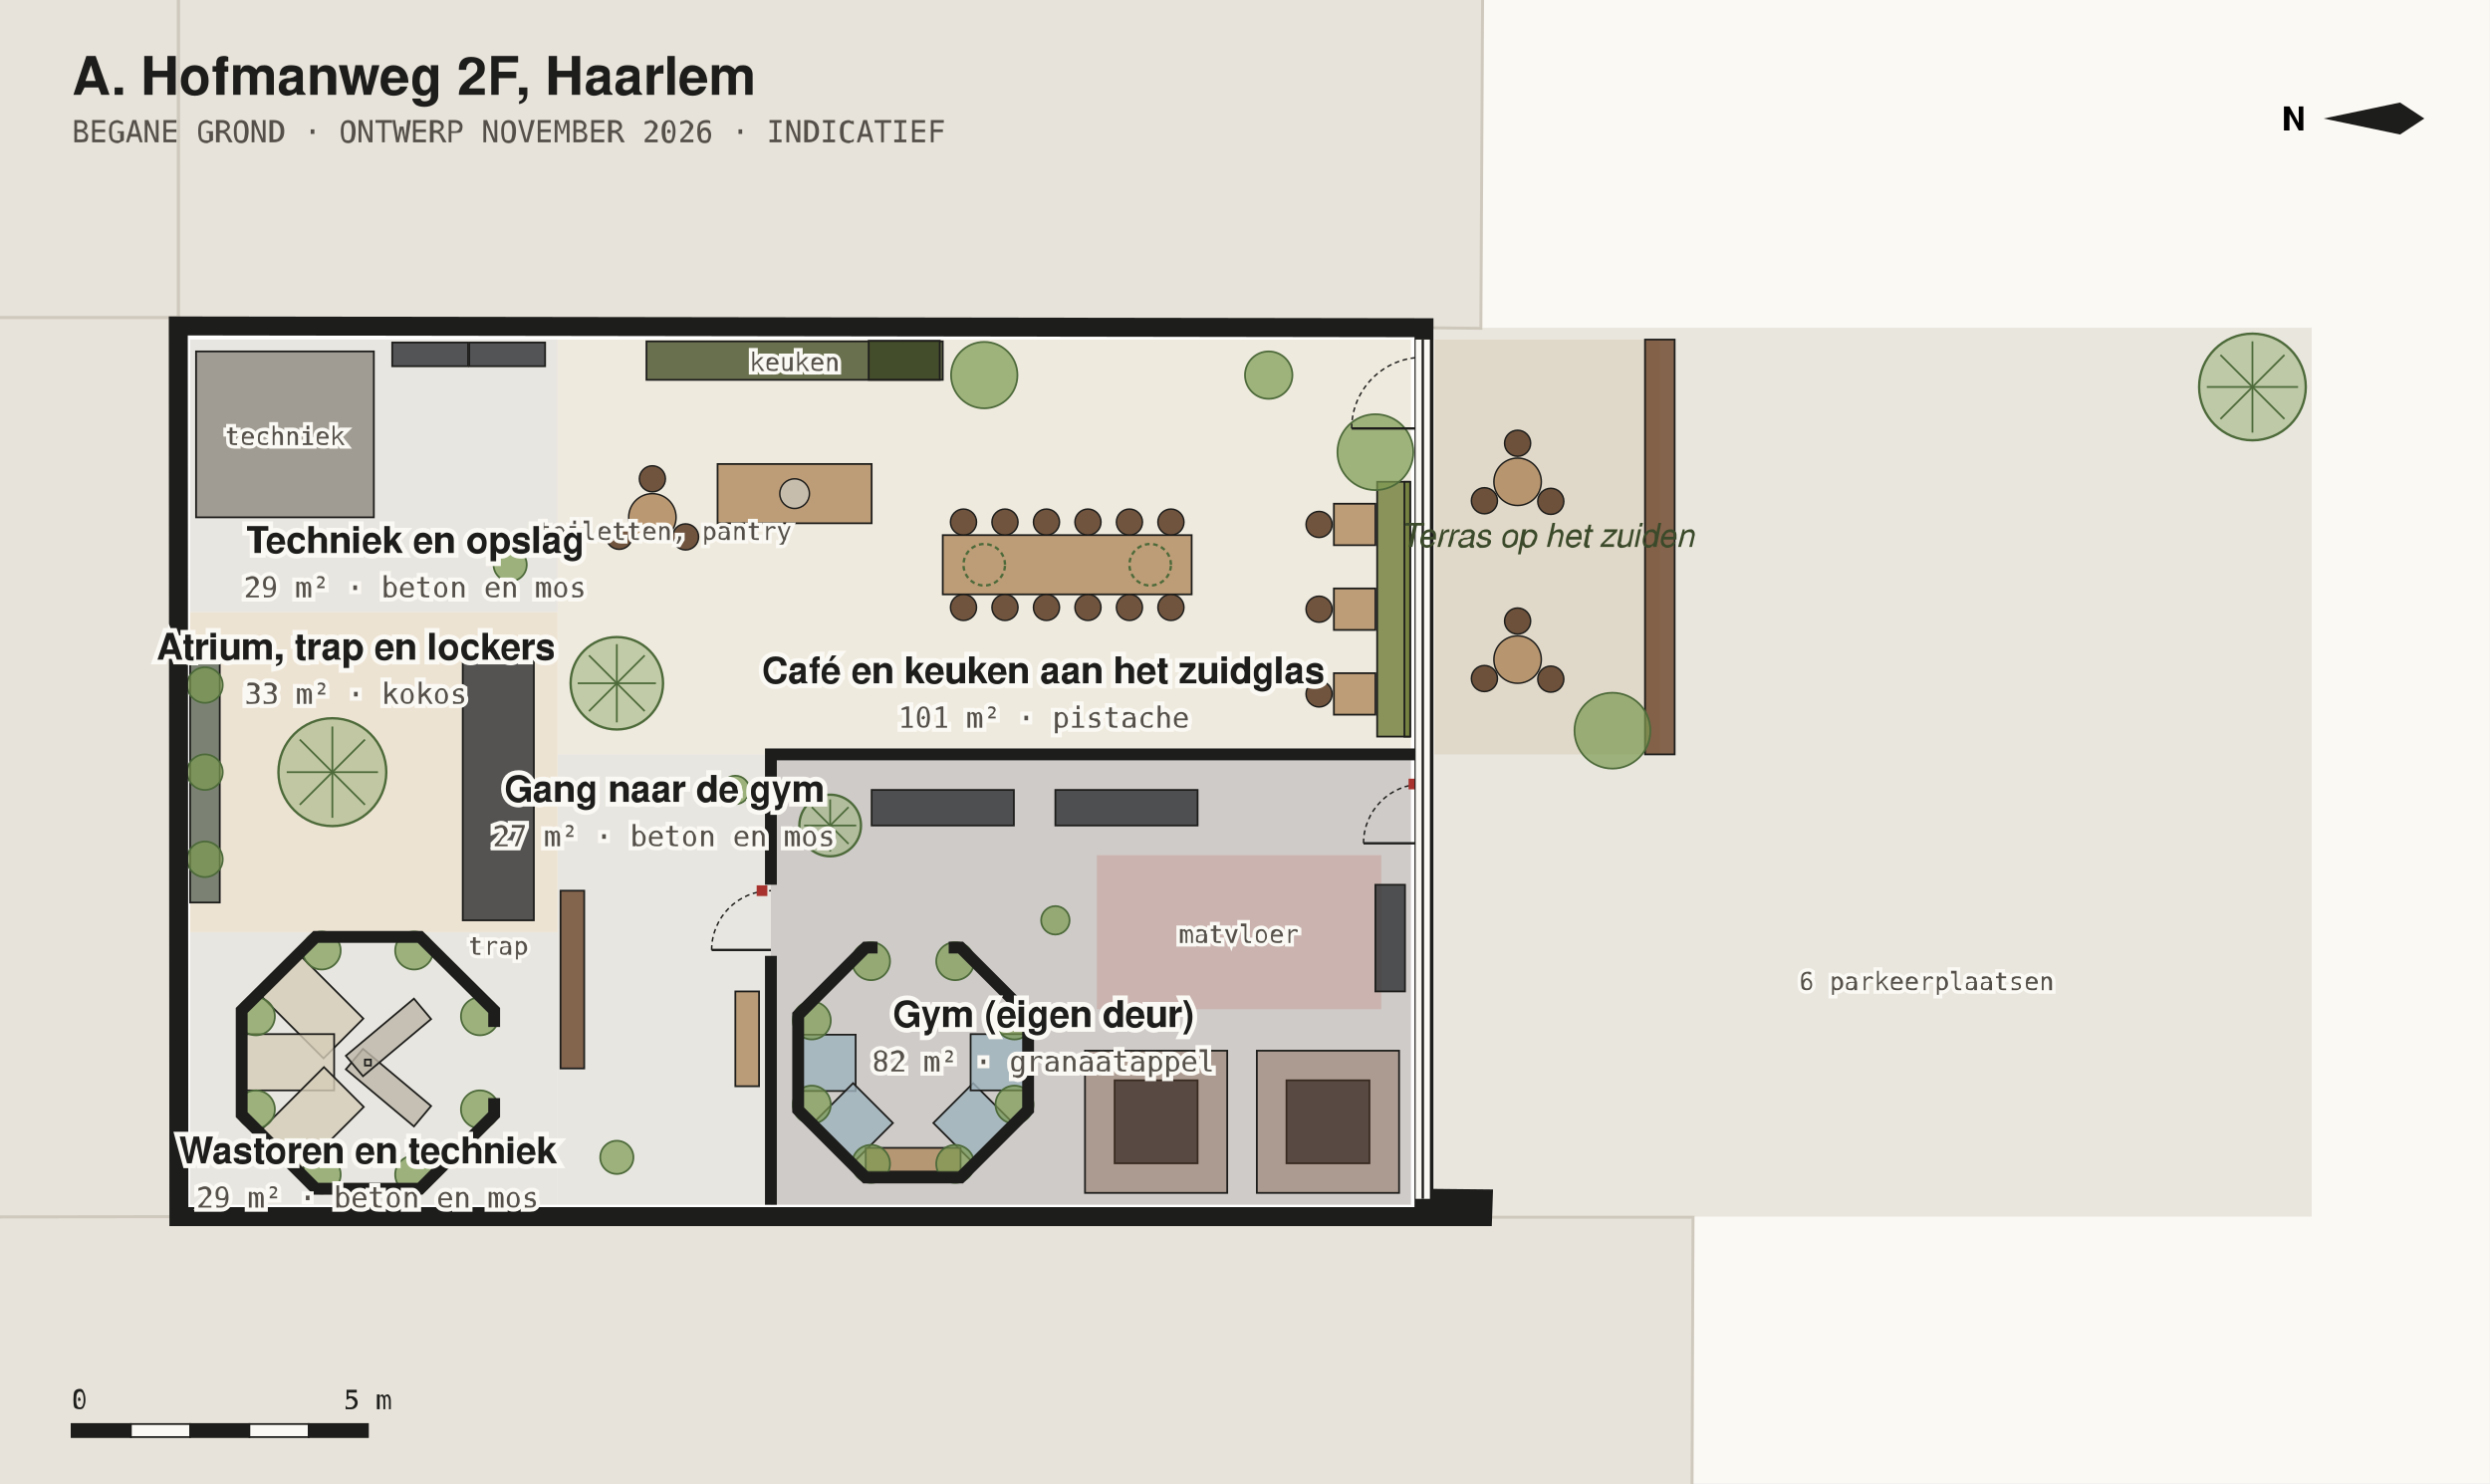
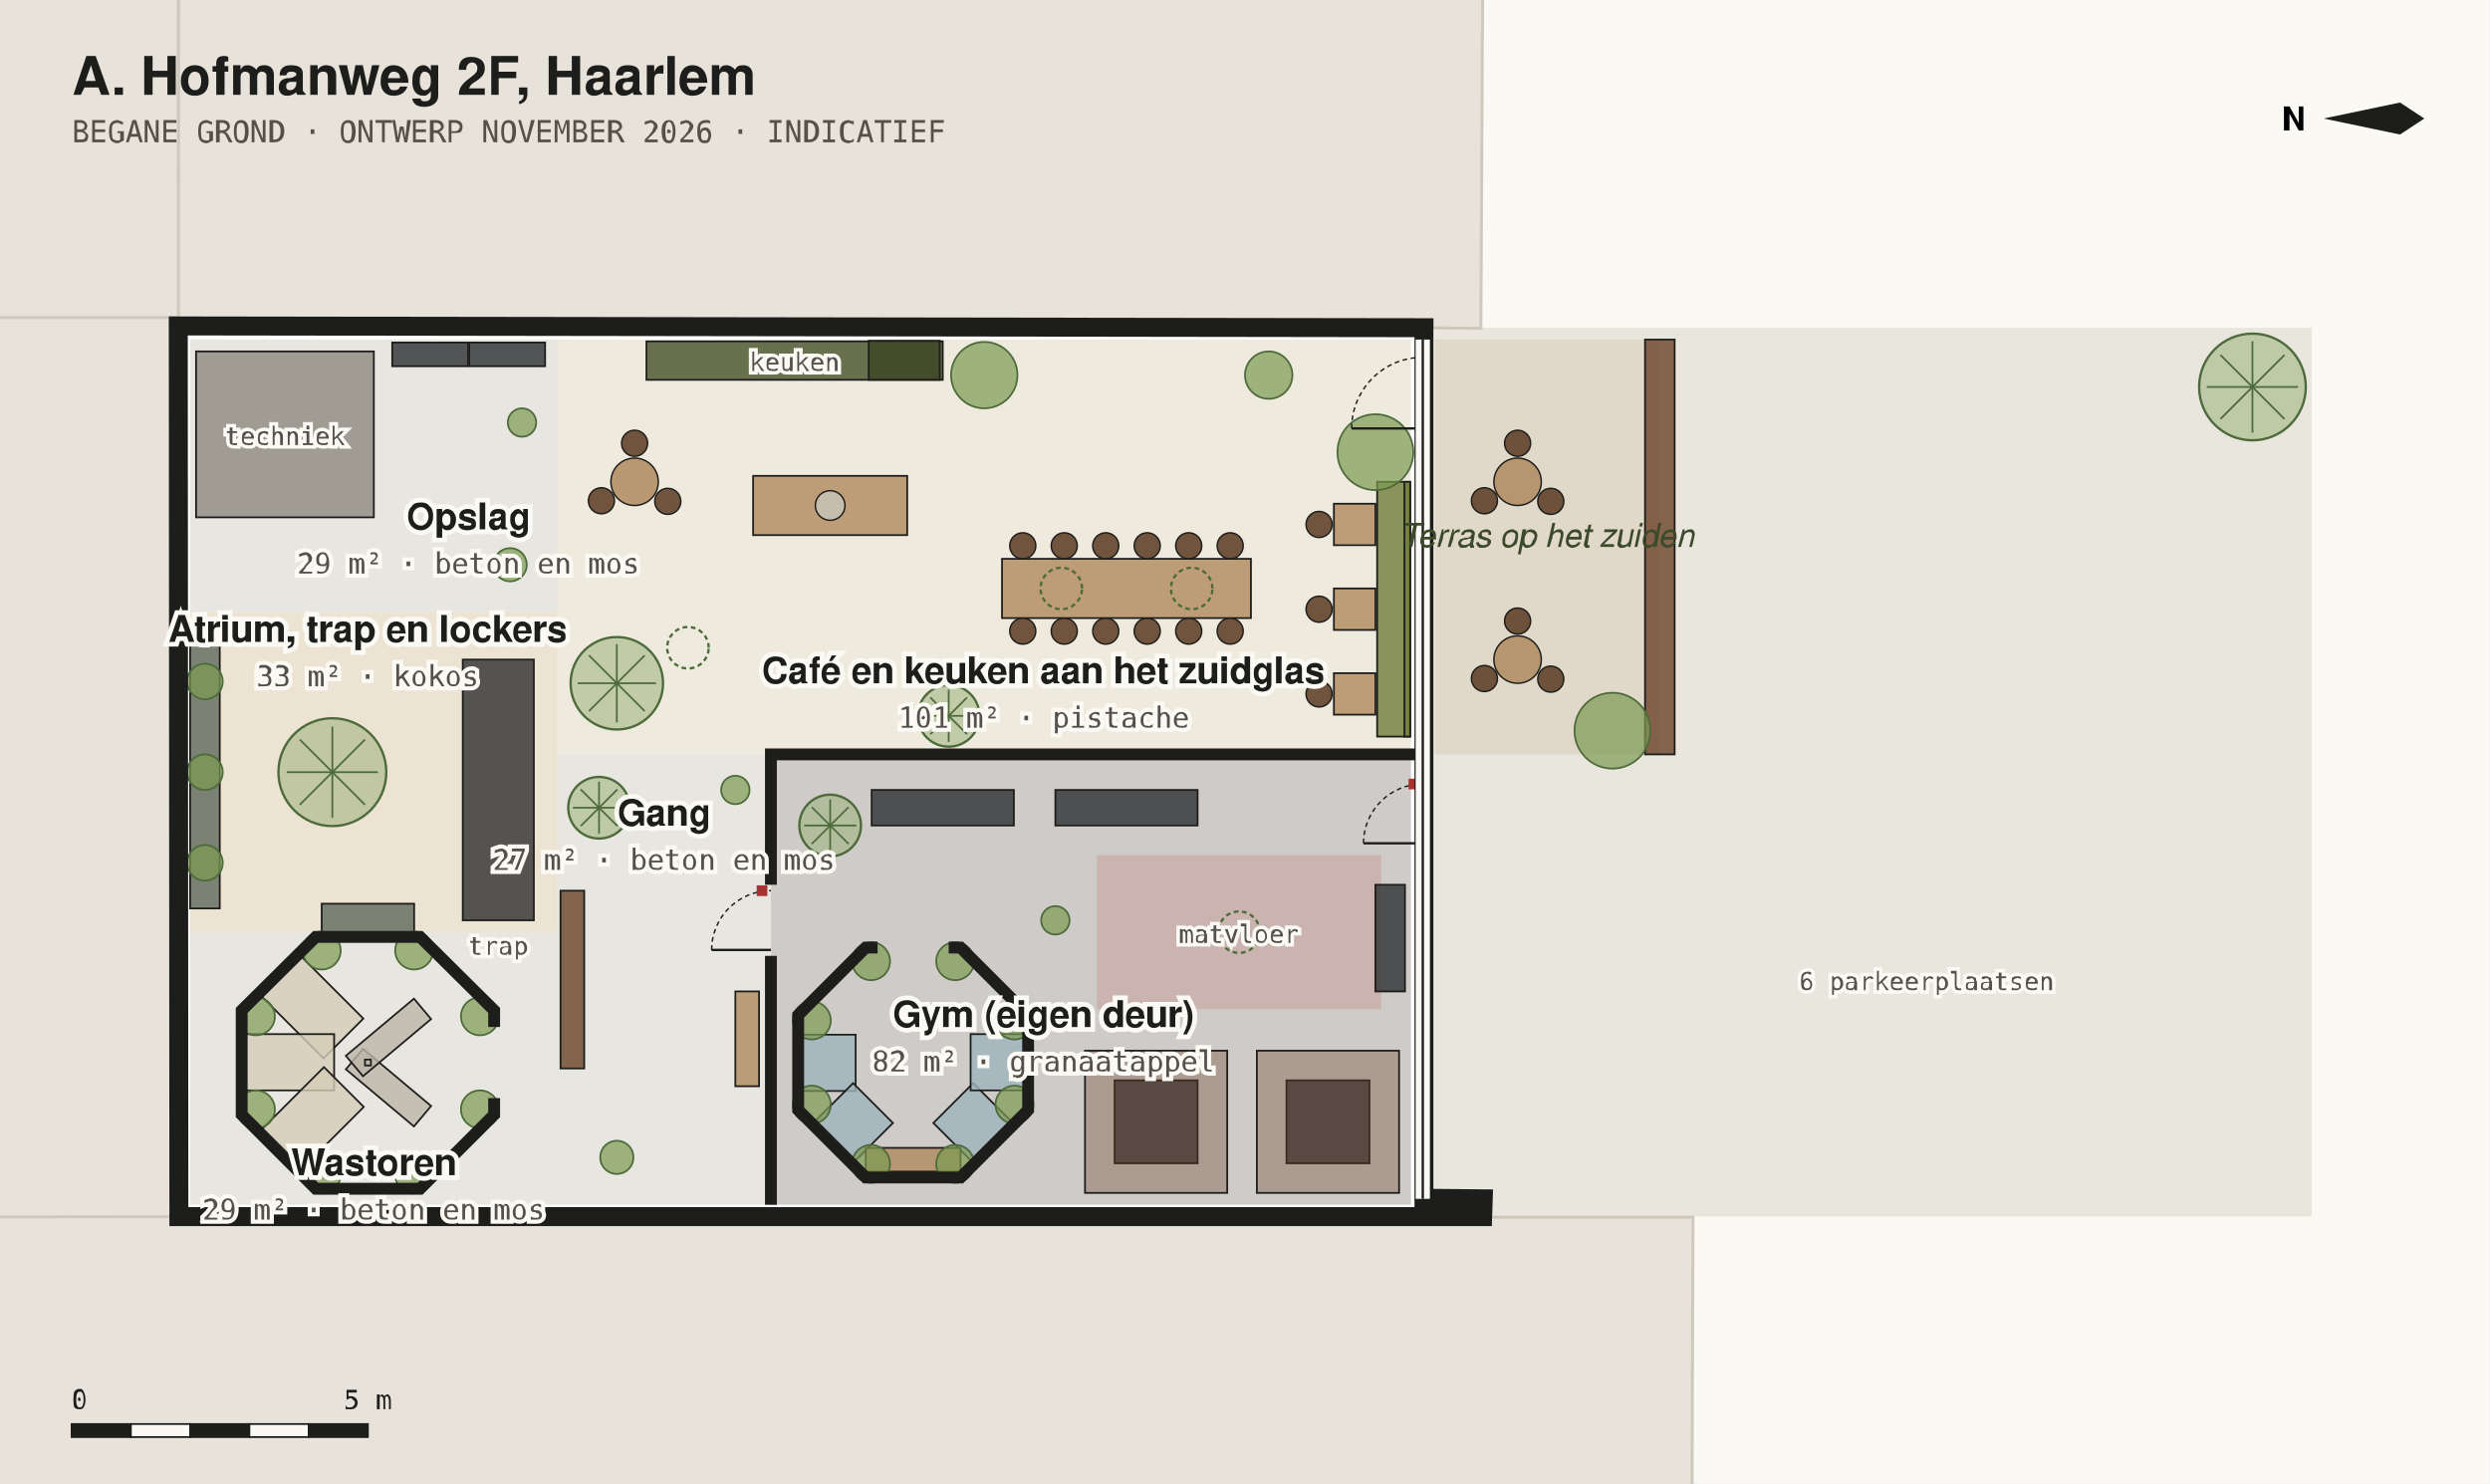
<svg xmlns="http://www.w3.org/2000/svg" viewBox="-3.00 -20.53 42.00 25.03" width="1400" height="834" font-family="Work Sans, Helvetica, Arial, sans-serif" role="img" aria-label="Plattegrond A. Hofmanweg 2F, Haarlem">
  <rect x="-3.00" y="-20.53" width="42.00" height="25.03" fill="#fbf9f4" />
  <g transform="scale(1,-1)">
    <polygon points="96.92,48.30 80.80,40.07 72.33,40.07 72.37,17.60 97.03,17.64 96.92,48.30" fill="#e7e3da" stroke="#cfc9bd" stroke-width="0.05" />
    <polygon points="77.53,-17.19 93.19,-17.28 93.15,1.32 77.48,1.36 77.53,-17.19" fill="#e7e3da" stroke="#cfc9bd" stroke-width="0.05" />
    <polygon points="86.73,1.32 77.48,1.32 77.53,-17.28 88.04,-17.28 88.04,-17.74 82.42,-17.75 82.45,-23.86 102.84,-23.86 107.74,-23.81 107.68,-17.69 92.38,-17.73 92.38,-17.28 93.19,-17.28 93.15,1.32 87.95,1.32 86.73,1.32" fill="#e7e3da" stroke="#cfc9bd" stroke-width="0.05" />
    <polygon points="93.19,-17.28 100.19,-17.28 100.19,-15.28 93.19,-15.28 93.19,-17.28" fill="#e7e3da" stroke="#cfc9bd" stroke-width="0.05" />
    <polygon points="78.82,-30.71 78.83,-55.62 119.45,-55.64 119.44,-42.66 119.37,-30.71 78.82,-30.71" fill="#e7e3da" stroke="#cfc9bd" stroke-width="0.05" />
    <polygon points="81.21,-96.98 114.11,-96.97 114.09,-93.38 119.50,-93.35 119.50,-67.65 86.58,-67.66 86.57,-78.45 81.18,-78.48 81.21,-96.98" fill="#e7e3da" stroke="#cfc9bd" stroke-width="0.05" />
    <polygon points="114.09,-93.38 119.50,-93.35 119.50,-67.65 86.58,-67.66 86.57,-78.45 86.63,-89.91 114.07,-89.77 114.09,-93.38" fill="#e7e3da" stroke="#cfc9bd" stroke-width="0.05" />
    <polygon points="0.22,-20.14 0.11,0.00 -16.98,-0.02 -16.97,-20.02 0.22,-20.14" fill="#e7e3da" stroke="#cfc9bd" stroke-width="0.05" />
    <polygon points="0.01,0.00 -16.98,-0.02 -16.97,-20.09 0.22,-20.14 11.17,-20.08 25.58,-20.00 25.58,-19.96 25.54,-12.67 25.49,-12.67 25.49,-10.67 24.43,-9.58 24.12,-9.57 24.13,-5.54 25.54,-5.52 25.56,-0.01 22.01,-0.01 0.01,0.00" fill="#e7e3da" stroke="#cfc9bd" stroke-width="0.05" />
    <polygon points="7.03,-0.00 7.02,15.00 0.00,15.03 -0.08,-0.00 0.11,0.00 7.03,-0.00" fill="#e7e3da" stroke="#cfc9bd" stroke-width="0.05" />
    <polygon points="18.04,-96.99 18.04,-81.48 18.99,-81.48 18.99,-77.52 18.03,-77.52 18.01,-62.03 11.67,-62.02 2.54,-62.01 -33.97,-61.97 -33.94,-97.02 2.54,-96.99 18.04,-96.99" fill="#e7e3da" stroke="#cfc9bd" stroke-width="0.05" />
    <polygon points="11.66,-56.95 18.37,-56.92 18.37,-54.04 18.72,-54.04 18.86,-54.51 19.26,-54.32 19.15,-54.00 19.16,-49.02 19.28,-48.70 18.86,-48.56 18.72,-48.96 18.37,-48.94 18.38,-46.10 11.67,-46.04 11.26,-40.99 -33.97,-40.99 -33.97,-61.97 11.67,-62.02 11.66,-56.95" fill="#e7e3da" stroke="#cfc9bd" stroke-width="0.05" />
    <polygon points="11.20,-35.63 21.14,-35.63 21.15,-35.20 22.34,-34.40 21.15,-32.45 21.11,-25.41 11.16,-25.40 11.17,-20.08 -33.97,-20.03 -33.97,-40.99 11.26,-40.99 11.20,-35.63" fill="#e7e3da" stroke="#cfc9bd" stroke-width="0.05" />
    <polygon points="0.00,15.03 21.02,15.00 21.98,14.99 22.02,22.63 27.05,22.60 27.06,30.29 21.99,30.24 22.00,37.99 0.01,38.00 0.00,15.03" fill="#e7e3da" stroke="#cfc9bd" stroke-width="0.05" />
    <polygon points="93.19,-17.28 100.19,-17.28 112.73,-16.98 112.87,6.53 93.32,6.63 93.15,1.32 93.19,-17.28" fill="#e7e3da" stroke="#cfc9bd" stroke-width="0.05" />
    <polygon points="0.01,38.00 22.00,37.99 21.99,38.10 25.05,38.08 25.05,38.32 25.06,72.89 25.06,77.90 0.05,77.91 0.01,38.00" fill="#e7e3da" stroke="#cfc9bd" stroke-width="0.05" />
    <polygon points="-25.03,29.08 -25.02,20.83 -20.48,20.84 -20.48,15.17 -0.00,15.17 0.00,29.07 -25.03,29.08" fill="#e7e3da" stroke="#cfc9bd" stroke-width="0.05" />
    <polygon points="-20.50,42.98 -20.50,37.33 -25.05,37.33 -25.03,29.08 0.00,29.07 0.01,38.00 0.01,42.97 -20.50,42.98" fill="#e7e3da" stroke="#cfc9bd" stroke-width="0.05" />
    <polygon points="0.06,104.27 0.05,77.91 25.06,77.90 35.88,77.96 35.87,103.79 35.87,104.28 0.06,104.27" fill="#e7e3da" stroke="#cfc9bd" stroke-width="0.05" />
    <polygon points="-21.54,72.45 -22.02,72.45 -22.03,43.00 -20.50,42.98 0.01,42.97 0.05,72.44 -21.54,72.45" fill="#e7e3da" stroke="#cfc9bd" stroke-width="0.05" />
    <polygon points="-33.50,96.46 -33.48,73.26 -33.48,73.18 -21.54,73.16 -21.54,72.45 0.05,72.44 0.05,77.91 0.06,104.27 0.06,105.20 0.02,105.42 -0.69,105.23 -33.50,96.46" fill="#e7e3da" stroke="#cfc9bd" stroke-width="0.05" />
    <polygon points="-34.01,-9.41 -33.97,-20.03 -16.97,-20.09 -16.97,-7.85 -34.02,-7.84 -34.01,-9.41" fill="#e7e3da" stroke="#cfc9bd" stroke-width="0.05" />
    <polygon points="119.42,17.66 119.41,34.22 121.80,34.76 116.36,58.21 96.92,48.30 96.92,17.66 119.42,17.66" fill="#e7e3da" stroke="#cfc9bd" stroke-width="0.05" />
    <polygon points="-20.48,15.17 -23.50,15.16 -23.49,6.38 -23.50,-0.18 -16.98,-0.18 -16.98,-0.02 0.01,0.00 0.00,15.03 -0.00,15.17 -20.48,15.17" fill="#e7e3da" stroke="#cfc9bd" stroke-width="0.05" />
    <polygon points="79.69,7.54 79.70,3.54 86.73,3.55 86.73,1.32 87.95,1.32 87.95,3.56 91.70,3.56 91.69,7.56 79.69,7.54" fill="#e7e3da" stroke="#cfc9bd" stroke-width="0.05" />
    <polygon points="70.01,66.25 101.17,80.87 96.51,103.37 83.64,103.13 85.94,91.74 81.09,90.76 81.12,92.22 78.92,92.25 78.89,90.27 78.11,90.16 77.97,103.05 63.11,102.89 70.01,66.25" fill="#e7e3da" stroke="#cfc9bd" stroke-width="0.05" />
    <polygon points="-47.52,8.92 -47.52,90.38 -106.75,67.76 -106.75,8.93 -47.52,8.92" fill="#e7e3da" stroke="#cfc9bd" stroke-width="0.05" />
    <polygon points="65.00,-20.87 73.01,-20.87 74.08,-20.87 77.54,-20.87 77.54,-19.07 77.53,-17.28 77.48,1.32 93.15,1.32 93.32,6.63 108.81,6.55 108.80,16.16 65.02,16.21 65.00,1.32 65.00,-20.87" fill="#e7e3da" stroke="#cfc9bd" stroke-width="0.05" />
    <polygon points="-53.76,-116.51 -53.76,-108.16 -35.94,-108.16 -35.95,-48.15 -46.71,-48.15 -46.72,-33.81 -93.92,-33.82 -93.91,-91.44 -92.19,-91.44 -92.18,-98.31 -93.97,-98.31 -93.97,-116.56 -53.76,-116.51" fill="#e7e3da" stroke="#cfc9bd" stroke-width="0.05" />
    <polygon points="21.20,7.80 25.00,7.80 25.00,14.80 21.20,14.80" fill="#d5bd96" fill-opacity="0.35" />
    <polygon points="21.20,0.00 36.00,0.00 36.00,15.00 21.20,15.00" fill="#c9c3b6" fill-opacity="0.35" />
    <polygon points="0.01,0.00 22.01,0.00 22.02,0.30 21.02,0.31 21.02,15.00 0.00,15.03 0.01,0.00" fill="#ffffff" />
    <polygon points="6.40,7.80 20.80,7.80 20.80,14.80 6.40,14.80" fill="#d9ccb0" fill-opacity="0.42" />
    <polygon points="0.20,4.80 6.40,4.80 6.40,10.20 0.20,10.20" fill="#d5bd96" fill-opacity="0.42" />
    <polygon points="0.20,0.20 6.40,0.20 6.40,4.80 0.20,4.80" fill="#c9c3b6" fill-opacity="0.42" />
    <polygon points="6.40,0.20 10.00,0.20 10.00,7.80 6.40,7.80" fill="#c9c3b6" fill-opacity="0.42" />
    <polygon points="0.20,10.20 6.40,10.20 6.40,14.80 0.20,14.80" fill="#c9c3b6" fill-opacity="0.42" />
    <polygon points="10.00,0.20 20.80,0.20 20.80,7.80 10.00,7.80" fill="#8d8380" fill-opacity="0.42" />
    <defs>
      <pattern id="arc" width="0.6" height="0.6" patternUnits="userSpaceOnUse" patternTransform="rotate(45)">
        <line x1="0" y1="0" x2="0" y2="0.6" stroke="#b9b3a6" stroke-width="0.06" />
      </pattern>
    </defs>
    <rect x="15.50" y="3.50" width="4.80" height="2.60" transform="rotate(0.0 17.90 4.80)" fill="#c7928a" fill-opacity="0.4" />
    <rect x="1.79" y="2.79" width="0.95" height="1.50" transform="rotate(225.0 2.26 3.54)" fill="#d6cdb8" fill-opacity="0.8" stroke="#1d1d1b" stroke-width="0.03" />
    <rect x="1.40" y="1.85" width="0.95" height="1.50" transform="rotate(270.0 1.88 2.60)" fill="#d6cdb8" fill-opacity="0.8" stroke="#1d1d1b" stroke-width="0.03" />
    <rect x="1.79" y="0.91" width="0.95" height="1.50" transform="rotate(315.0 2.26 1.66)" fill="#d6cdb8" fill-opacity="0.8" stroke="#1d1d1b" stroke-width="0.03" />
    <rect x="2.80" y="1.95" width="1.50" height="0.45" transform="rotate(-40.0 3.55 2.18)" fill="#bdb6a8" fill-opacity="0.8" stroke="#1d1d1b" stroke-width="0.03" />
    <rect x="2.80" y="2.80" width="1.50" height="0.45" transform="rotate(40.0 3.55 3.02)" fill="#bdb6a8" fill-opacity="0.8" stroke="#1d1d1b" stroke-width="0.03" />
    <rect x="3.15" y="2.55" width="0.10" height="0.10" transform="rotate(0.0 3.20 2.60)" fill="#bdb6a8" fill-opacity="0.8" stroke="#1d1d1b" stroke-width="0.03" />
-     <rect x="-1.75" y="7.25" width="4.40" height="0.50" transform="rotate(90.0 0.45 7.50)" fill="#5f6b5c" fill-opacity="0.8" stroke="#1d1d1b" stroke-width="0.03" />
+     <rect x="2.42" y="4.78" width="1.56" height="0.50" transform="rotate(180.0 3.20 5.03)" fill="#5f6b5c" fill-opacity="0.8" stroke="#1d1d1b" stroke-width="0.03" />
+     <rect x="-1.85" y="7.25" width="4.60" height="0.50" transform="rotate(90.0 0.45 7.50)" fill="#5f6b5c" fill-opacity="0.8" stroke="#1d1d1b" stroke-width="0.03" />
    <rect x="4.80" y="5.00" width="1.20" height="4.40" transform="rotate(0.0 5.40 7.20)" fill="#2f3032" fill-opacity="0.8" stroke="#1d1d1b" stroke-width="0.03" />
    <rect x="0.30" y="11.80" width="3.00" height="2.80" transform="rotate(0.0 1.80 13.20)" fill="#8f8a80" fill-opacity="0.8" stroke="#1d1d1b" stroke-width="0.03" />
    <rect x="3.61" y="14.35" width="1.28" height="0.40" transform="rotate(0.0 4.25 14.55)" fill="#2f3032" fill-opacity="0.8" stroke="#1d1d1b" stroke-width="0.03" />
    <rect x="4.91" y="14.35" width="1.28" height="0.40" transform="rotate(0.0 5.55 14.55)" fill="#2f3032" fill-opacity="0.8" stroke="#1d1d1b" stroke-width="0.03" />
    <rect x="5.15" y="3.80" width="3.00" height="0.40" transform="rotate(90.0 6.65 4.00)" fill="#6b4428" fill-opacity="0.8" stroke="#1d1d1b" stroke-width="0.03" />
    <rect x="8.80" y="2.80" width="1.60" height="0.40" transform="rotate(90.0 9.60 3.00)" fill="#b08a5e" fill-opacity="0.8" stroke="#1d1d1b" stroke-width="0.03" />
    <rect x="10.49" y="2.12" width="0.95" height="0.95" transform="rotate(270.0 10.96 2.60)" fill="#9fb3bd" fill-opacity="0.8" stroke="#1d1d1b" stroke-width="0.03" />
    <rect x="10.91" y="1.11" width="0.95" height="0.95" transform="rotate(315.0 11.38 1.58)" fill="#9fb3bd" fill-opacity="0.8" stroke="#1d1d1b" stroke-width="0.03" />
    <rect x="12.94" y="1.11" width="0.95" height="0.95" transform="rotate(405.0 13.42 1.58)" fill="#9fb3bd" fill-opacity="0.8" stroke="#1d1d1b" stroke-width="0.03" />
    <rect x="13.37" y="2.12" width="0.95" height="0.95" transform="rotate(450.0 13.84 2.60)" fill="#9fb3bd" fill-opacity="0.8" stroke="#1d1d1b" stroke-width="0.03" />
    <rect x="11.60" y="0.76" width="1.60" height="0.40" transform="rotate(360.0 12.40 0.96)" fill="#b08a5e" fill-opacity="0.8" stroke="#1d1d1b" stroke-width="0.03" />
    <rect x="18.70" y="0.90" width="1.40" height="1.40" transform="rotate(0.0 19.40 1.60)" fill="#2f3032" fill-opacity="0.8" stroke="#1d1d1b" stroke-width="0.03" />
    <rect x="18.20" y="0.40" width="2.40" height="2.40" transform="rotate(0.0 19.40 1.60)" fill="#6b4428" fill-opacity="0.35" stroke="#1d1d1b" stroke-width="0.03" />
    <rect x="15.80" y="0.90" width="1.40" height="1.40" transform="rotate(0.0 16.50 1.60)" fill="#2f3032" fill-opacity="0.8" stroke="#1d1d1b" stroke-width="0.03" />
    <rect x="15.30" y="0.40" width="2.40" height="2.40" transform="rotate(0.0 16.50 1.60)" fill="#6b4428" fill-opacity="0.35" stroke="#1d1d1b" stroke-width="0.03" />
    <rect x="11.70" y="6.60" width="2.40" height="0.60" transform="rotate(0.0 12.90 6.90)" fill="#2f3032" fill-opacity="0.8" stroke="#1d1d1b" stroke-width="0.03" />
    <rect x="14.80" y="6.60" width="2.40" height="0.60" transform="rotate(0.0 16.00 6.90)" fill="#2f3032" fill-opacity="0.8" stroke="#1d1d1b" stroke-width="0.03" />
    <rect x="19.55" y="4.45" width="1.80" height="0.50" transform="rotate(90.0 20.45 4.70)" fill="#2f3032" fill-opacity="0.8" stroke="#1d1d1b" stroke-width="0.03" />
    <rect x="18.35" y="9.97" width="4.30" height="0.55" transform="rotate(90.0 20.50 10.25)" fill="#6f7d3a" fill-opacity="0.8" stroke="#1d1d1b" stroke-width="0.03" />
    <rect x="18.59" y="10.20" width="4.30" height="0.10" transform="rotate(90.0 20.74 10.25)" fill="#6f7d3a" fill-opacity="0.8" stroke="#1d1d1b" stroke-width="0.03" />
    <rect x="19.50" y="8.47" width="0.70" height="0.70" transform="rotate(90.0 19.85 8.82)" fill="#b08a5e" fill-opacity="0.8" stroke="#1d1d1b" stroke-width="0.03" />
    <rect x="19.50" y="9.90" width="0.70" height="0.70" transform="rotate(90.0 19.85 10.25)" fill="#b08a5e" fill-opacity="0.8" stroke="#1d1d1b" stroke-width="0.03" />
    <rect x="19.50" y="11.33" width="0.70" height="0.70" transform="rotate(90.0 19.85 11.68)" fill="#b08a5e" fill-opacity="0.8" stroke="#1d1d1b" stroke-width="0.03" />
-     <rect x="12.90" y="10.50" width="4.20" height="1.00" transform="rotate(0.0 15.00 11.00)" fill="#b08a5e" fill-opacity="0.8" stroke="#1d1d1b" stroke-width="0.03" />
+     <rect x="13.90" y="10.10" width="4.20" height="1.00" transform="rotate(0.0 16.00 10.60)" fill="#b08a5e" fill-opacity="0.8" stroke="#1d1d1b" stroke-width="0.03" />
    <rect x="7.90" y="14.12" width="5.00" height="0.65" transform="rotate(0.0 10.40 14.45)" fill="#47522a" fill-opacity="0.8" stroke="#1d1d1b" stroke-width="0.03" />
    <rect x="11.65" y="14.12" width="1.20" height="0.66" transform="rotate(0.0 12.25 14.45)" fill="#3a4423" fill-opacity="0.8" stroke="#1d1d1b" stroke-width="0.03" />
-     <rect x="9.10" y="11.70" width="2.60" height="1.00" transform="rotate(0.0 10.40 12.20)" fill="#b08a5e" fill-opacity="0.8" stroke="#1d1d1b" stroke-width="0.03" />
+     <rect x="9.70" y="11.50" width="2.60" height="1.00" transform="rotate(0.0 11.00 12.00)" fill="#b08a5e" fill-opacity="0.8" stroke="#1d1d1b" stroke-width="0.03" />
    <rect x="21.50" y="11.05" width="7.00" height="0.50" transform="rotate(90.0 25.00 11.30)" fill="#6b4428" fill-opacity="0.8" stroke="#1d1d1b" stroke-width="0.03" />
    <circle cx="19.25" cy="8.82" r="0.22" fill="#5a3a22" fill-opacity="0.85" stroke="#1d1d1b" stroke-width="0.025" />
    <circle cx="19.25" cy="10.25" r="0.22" fill="#5a3a22" fill-opacity="0.85" stroke="#1d1d1b" stroke-width="0.025" />
    <circle cx="19.25" cy="11.68" r="0.22" fill="#5a3a22" fill-opacity="0.85" stroke="#1d1d1b" stroke-width="0.025" />
-     <circle cx="13.25" cy="10.28" r="0.22" fill="#5a3a22" fill-opacity="0.85" stroke="#1d1d1b" stroke-width="0.025" />
-     <circle cx="13.25" cy="11.72" r="0.22" fill="#5a3a22" fill-opacity="0.85" stroke="#1d1d1b" stroke-width="0.025" />
-     <circle cx="13.95" cy="10.28" r="0.22" fill="#5a3a22" fill-opacity="0.85" stroke="#1d1d1b" stroke-width="0.025" />
-     <circle cx="13.95" cy="11.72" r="0.22" fill="#5a3a22" fill-opacity="0.85" stroke="#1d1d1b" stroke-width="0.025" />
-     <circle cx="14.65" cy="10.28" r="0.22" fill="#5a3a22" fill-opacity="0.85" stroke="#1d1d1b" stroke-width="0.025" />
-     <circle cx="14.65" cy="11.72" r="0.22" fill="#5a3a22" fill-opacity="0.85" stroke="#1d1d1b" stroke-width="0.025" />
-     <circle cx="15.35" cy="10.28" r="0.22" fill="#5a3a22" fill-opacity="0.85" stroke="#1d1d1b" stroke-width="0.025" />
-     <circle cx="15.35" cy="11.72" r="0.22" fill="#5a3a22" fill-opacity="0.85" stroke="#1d1d1b" stroke-width="0.025" />
-     <circle cx="16.05" cy="10.28" r="0.22" fill="#5a3a22" fill-opacity="0.85" stroke="#1d1d1b" stroke-width="0.025" />
-     <circle cx="16.05" cy="11.72" r="0.22" fill="#5a3a22" fill-opacity="0.85" stroke="#1d1d1b" stroke-width="0.025" />
-     <circle cx="16.75" cy="10.28" r="0.22" fill="#5a3a22" fill-opacity="0.85" stroke="#1d1d1b" stroke-width="0.025" />
-     <circle cx="16.75" cy="11.72" r="0.22" fill="#5a3a22" fill-opacity="0.85" stroke="#1d1d1b" stroke-width="0.025" />
-     <circle cx="10.40" cy="12.20" r="0.25" fill="#c9c3b6" fill-opacity="0.85" stroke="#1d1d1b" stroke-width="0.025" />
-     <circle cx="8.00" cy="11.80" r="0.4" fill="#b08a5e" fill-opacity="0.85" stroke="#1d1d1b" stroke-width="0.025" />
-     <circle cx="8.00" cy="12.45" r="0.22" fill="#5a3a22" fill-opacity="0.85" stroke="#1d1d1b" stroke-width="0.025" />
-     <circle cx="7.44" cy="11.48" r="0.22" fill="#5a3a22" fill-opacity="0.85" stroke="#1d1d1b" stroke-width="0.025" />
-     <circle cx="8.56" cy="11.47" r="0.22" fill="#5a3a22" fill-opacity="0.85" stroke="#1d1d1b" stroke-width="0.025" />
+     <circle cx="14.25" cy="9.88" r="0.22" fill="#5a3a22" fill-opacity="0.85" stroke="#1d1d1b" stroke-width="0.025" />
+     <circle cx="14.25" cy="11.32" r="0.22" fill="#5a3a22" fill-opacity="0.85" stroke="#1d1d1b" stroke-width="0.025" />
+     <circle cx="14.95" cy="9.88" r="0.22" fill="#5a3a22" fill-opacity="0.85" stroke="#1d1d1b" stroke-width="0.025" />
+     <circle cx="14.95" cy="11.32" r="0.22" fill="#5a3a22" fill-opacity="0.85" stroke="#1d1d1b" stroke-width="0.025" />
+     <circle cx="15.65" cy="9.88" r="0.22" fill="#5a3a22" fill-opacity="0.85" stroke="#1d1d1b" stroke-width="0.025" />
+     <circle cx="15.65" cy="11.32" r="0.22" fill="#5a3a22" fill-opacity="0.85" stroke="#1d1d1b" stroke-width="0.025" />
+     <circle cx="16.35" cy="9.88" r="0.22" fill="#5a3a22" fill-opacity="0.85" stroke="#1d1d1b" stroke-width="0.025" />
+     <circle cx="16.35" cy="11.32" r="0.22" fill="#5a3a22" fill-opacity="0.85" stroke="#1d1d1b" stroke-width="0.025" />
+     <circle cx="17.05" cy="9.88" r="0.22" fill="#5a3a22" fill-opacity="0.85" stroke="#1d1d1b" stroke-width="0.025" />
+     <circle cx="17.05" cy="11.32" r="0.22" fill="#5a3a22" fill-opacity="0.85" stroke="#1d1d1b" stroke-width="0.025" />
+     <circle cx="17.75" cy="9.88" r="0.22" fill="#5a3a22" fill-opacity="0.85" stroke="#1d1d1b" stroke-width="0.025" />
+     <circle cx="17.75" cy="11.32" r="0.22" fill="#5a3a22" fill-opacity="0.85" stroke="#1d1d1b" stroke-width="0.025" />
+     <circle cx="11.00" cy="12.00" r="0.25" fill="#c9c3b6" fill-opacity="0.85" stroke="#1d1d1b" stroke-width="0.025" />
+     <circle cx="7.70" cy="12.40" r="0.4" fill="#b08a5e" fill-opacity="0.85" stroke="#1d1d1b" stroke-width="0.025" />
+     <circle cx="7.70" cy="13.05" r="0.22" fill="#5a3a22" fill-opacity="0.85" stroke="#1d1d1b" stroke-width="0.025" />
+     <circle cx="7.14" cy="12.08" r="0.22" fill="#5a3a22" fill-opacity="0.85" stroke="#1d1d1b" stroke-width="0.025" />
+     <circle cx="8.26" cy="12.07" r="0.22" fill="#5a3a22" fill-opacity="0.85" stroke="#1d1d1b" stroke-width="0.025" />
    <circle cx="22.60" cy="9.40" r="0.4" fill="#b08a5e" fill-opacity="0.85" stroke="#1d1d1b" stroke-width="0.025" />
    <circle cx="22.60" cy="10.05" r="0.22" fill="#5a3a22" fill-opacity="0.85" stroke="#1d1d1b" stroke-width="0.025" />
    <circle cx="22.04" cy="9.08" r="0.22" fill="#5a3a22" fill-opacity="0.85" stroke="#1d1d1b" stroke-width="0.025" />
    <circle cx="23.16" cy="9.07" r="0.22" fill="#5a3a22" fill-opacity="0.85" stroke="#1d1d1b" stroke-width="0.025" />
    <circle cx="22.60" cy="12.40" r="0.4" fill="#b08a5e" fill-opacity="0.85" stroke="#1d1d1b" stroke-width="0.025" />
    <circle cx="22.60" cy="13.05" r="0.22" fill="#5a3a22" fill-opacity="0.85" stroke="#1d1d1b" stroke-width="0.025" />
    <circle cx="22.04" cy="12.08" r="0.22" fill="#5a3a22" fill-opacity="0.85" stroke="#1d1d1b" stroke-width="0.025" />
    <circle cx="23.16" cy="12.07" r="0.22" fill="#5a3a22" fill-opacity="0.85" stroke="#1d1d1b" stroke-width="0.025" />
    <circle cx="5.09" cy="3.38" r="0.32" fill="#7d9a52" fill-opacity="0.7" stroke="#4d6a3a" stroke-width="0.03" />
    <circle cx="3.98" cy="4.49" r="0.32" fill="#7d9a52" fill-opacity="0.7" stroke="#4d6a3a" stroke-width="0.03" />
    <circle cx="2.42" cy="4.49" r="0.32" fill="#7d9a52" fill-opacity="0.7" stroke="#4d6a3a" stroke-width="0.03" />
    <circle cx="1.31" cy="3.38" r="0.32" fill="#7d9a52" fill-opacity="0.7" stroke="#4d6a3a" stroke-width="0.03" />
    <circle cx="1.31" cy="1.81" r="0.32" fill="#7d9a52" fill-opacity="0.7" stroke="#4d6a3a" stroke-width="0.03" />
    <circle cx="2.42" cy="0.71" r="0.32" fill="#7d9a52" fill-opacity="0.7" stroke="#4d6a3a" stroke-width="0.03" />
    <circle cx="3.98" cy="0.71" r="0.32" fill="#7d9a52" fill-opacity="0.7" stroke="#4d6a3a" stroke-width="0.03" />
    <circle cx="5.09" cy="1.81" r="0.32" fill="#7d9a52" fill-opacity="0.7" stroke="#4d6a3a" stroke-width="0.03" />
-     <circle cx="0.45" cy="6.03" r="0.3" fill="#7d9a52" fill-opacity="0.7" stroke="#4d6a3a" stroke-width="0.03" />
+     <circle cx="0.45" cy="5.97" r="0.3" fill="#7d9a52" fill-opacity="0.7" stroke="#4d6a3a" stroke-width="0.03" />
    <circle cx="0.45" cy="7.50" r="0.3" fill="#7d9a52" fill-opacity="0.7" stroke="#4d6a3a" stroke-width="0.03" />
-     <circle cx="0.45" cy="8.97" r="0.3" fill="#7d9a52" fill-opacity="0.7" stroke="#4d6a3a" stroke-width="0.03" />
+     <circle cx="0.45" cy="9.03" r="0.3" fill="#7d9a52" fill-opacity="0.7" stroke="#4d6a3a" stroke-width="0.03" />
    <circle cx="5.60" cy="11.00" r="0.28" fill="#7d9a52" fill-opacity="0.7" stroke="#4d6a3a" stroke-width="0.03" />
    <circle cx="7.40" cy="1.00" r="0.28" fill="#7d9a52" fill-opacity="0.7" stroke="#4d6a3a" stroke-width="0.03" />
    <circle cx="9.40" cy="7.20" r="0.24" fill="#7d9a52" fill-opacity="0.7" stroke="#4d6a3a" stroke-width="0.03" />
+     <circle cx="5.80" cy="13.40" r="0.24" fill="#7d9a52" fill-opacity="0.7" stroke="#4d6a3a" stroke-width="0.03" />
    <circle cx="11.69" cy="4.31" r="0.32" fill="#7d9a52" fill-opacity="0.7" stroke="#4d6a3a" stroke-width="0.03" />
    <circle cx="10.69" cy="3.31" r="0.32" fill="#7d9a52" fill-opacity="0.7" stroke="#4d6a3a" stroke-width="0.03" />
    <circle cx="10.69" cy="1.89" r="0.32" fill="#7d9a52" fill-opacity="0.7" stroke="#4d6a3a" stroke-width="0.03" />
    <circle cx="11.69" cy="0.89" r="0.32" fill="#7d9a52" fill-opacity="0.7" stroke="#4d6a3a" stroke-width="0.03" />
    <circle cx="13.11" cy="0.89" r="0.32" fill="#7d9a52" fill-opacity="0.7" stroke="#4d6a3a" stroke-width="0.03" />
    <circle cx="14.11" cy="1.89" r="0.32" fill="#7d9a52" fill-opacity="0.7" stroke="#4d6a3a" stroke-width="0.03" />
    <circle cx="14.11" cy="3.31" r="0.32" fill="#7d9a52" fill-opacity="0.7" stroke="#4d6a3a" stroke-width="0.03" />
    <circle cx="13.11" cy="4.31" r="0.32" fill="#7d9a52" fill-opacity="0.7" stroke="#4d6a3a" stroke-width="0.03" />
+     <circle cx="17.90" cy="4.80" r="0.35" fill="none" stroke="#4d6a3a" stroke-width="0.04" stroke-dasharray="0.08 0.06" />
    <circle cx="14.80" cy="5.00" r="0.24" fill="#7d9a52" fill-opacity="0.7" stroke="#4d6a3a" stroke-width="0.03" />
    <circle cx="20.20" cy="12.90" r="0.64" fill="#7d9a52" fill-opacity="0.7" stroke="#4d6a3a" stroke-width="0.03" />
+     <circle cx="8.60" cy="9.60" r="0.35" fill="none" stroke="#4d6a3a" stroke-width="0.04" stroke-dasharray="0.08 0.06" />
    <circle cx="13.60" cy="14.20" r="0.56" fill="#7d9a52" fill-opacity="0.7" stroke="#4d6a3a" stroke-width="0.03" />
-     <circle cx="13.60" cy="11.00" r="0.35" fill="none" stroke="#4d6a3a" stroke-width="0.04" stroke-dasharray="0.08 0.06" />
-     <circle cx="16.40" cy="11.00" r="0.35" fill="none" stroke="#4d6a3a" stroke-width="0.04" stroke-dasharray="0.08 0.06" />
+     <circle cx="14.90" cy="10.60" r="0.35" fill="none" stroke="#4d6a3a" stroke-width="0.04" stroke-dasharray="0.08 0.06" />
+     <circle cx="17.10" cy="10.60" r="0.35" fill="none" stroke="#4d6a3a" stroke-width="0.04" stroke-dasharray="0.08 0.06" />
    <circle cx="18.40" cy="14.20" r="0.4" fill="#7d9a52" fill-opacity="0.7" stroke="#4d6a3a" stroke-width="0.03" />
    <circle cx="24.20" cy="8.20" r="0.64" fill="#7d9a52" fill-opacity="0.7" stroke="#4d6a3a" stroke-width="0.03" />
    <polyline points="5.33,3.20 5.33,3.48 4.08,4.72 2.32,4.72 1.07,3.48 1.07,1.72 2.32,0.47 4.08,0.47 5.33,1.72 5.33,2.00" fill="none" stroke="#1d1d1b" stroke-width="0.2" stroke-linecap="butt" />
    <circle cx="2.60" cy="7.50" r="0.91" fill="#9bb07a" fill-opacity="0.55" stroke="#4d6a3a" stroke-width="0.04" />
    <line x1="2.60" y1="7.50" x2="3.37" y2="7.50" stroke="#4d6a3a" stroke-width="0.03" />
    <line x1="2.60" y1="7.50" x2="3.15" y2="8.05" stroke="#4d6a3a" stroke-width="0.03" />
    <line x1="2.60" y1="7.50" x2="2.60" y2="8.27" stroke="#4d6a3a" stroke-width="0.03" />
    <line x1="2.60" y1="7.50" x2="2.05" y2="8.05" stroke="#4d6a3a" stroke-width="0.03" />
    <line x1="2.60" y1="7.50" x2="1.83" y2="7.50" stroke="#4d6a3a" stroke-width="0.03" />
    <line x1="2.60" y1="7.50" x2="2.05" y2="6.95" stroke="#4d6a3a" stroke-width="0.03" />
    <line x1="2.60" y1="7.50" x2="2.60" y2="6.73" stroke="#4d6a3a" stroke-width="0.03" />
    <line x1="2.60" y1="7.50" x2="3.15" y2="6.95" stroke="#4d6a3a" stroke-width="0.03" />
+     <circle cx="7.10" cy="6.90" r="0.52" fill="#9bb07a" fill-opacity="0.55" stroke="#4d6a3a" stroke-width="0.04" />
+     <line x1="7.10" y1="6.90" x2="7.54" y2="6.90" stroke="#4d6a3a" stroke-width="0.03" />
+     <line x1="7.10" y1="6.90" x2="7.41" y2="7.21" stroke="#4d6a3a" stroke-width="0.03" />
+     <line x1="7.10" y1="6.90" x2="7.10" y2="7.34" stroke="#4d6a3a" stroke-width="0.03" />
+     <line x1="7.10" y1="6.90" x2="6.79" y2="7.21" stroke="#4d6a3a" stroke-width="0.03" />
+     <line x1="7.10" y1="6.90" x2="6.66" y2="6.90" stroke="#4d6a3a" stroke-width="0.03" />
+     <line x1="7.10" y1="6.90" x2="6.79" y2="6.59" stroke="#4d6a3a" stroke-width="0.03" />
+     <line x1="7.10" y1="6.90" x2="7.10" y2="6.46" stroke="#4d6a3a" stroke-width="0.03" />
+     <line x1="7.10" y1="6.90" x2="7.41" y2="6.59" stroke="#4d6a3a" stroke-width="0.03" />
    <polyline points="10.00,0.20 10.00,4.40" fill="none" stroke="#1d1d1b" stroke-width="0.2" stroke-linecap="butt" />
    <line x1="10.00" y1="4.50" x2="9.00" y2="4.50" stroke="#1d1d1b" stroke-width="0.04" />
    <path d="M9.00 4.50 A 1.0 1.0 0 0 0 10.00 5.50" fill="none" stroke="#1d1d1b" stroke-width="0.025" stroke-dasharray="0.08 0.06" />
    <rect x="9.76" y="5.41" width="0.18" height="0.18" fill="#a8332e" />
    <polyline points="10.00,5.60 10.00,7.80 21.00,7.80" fill="none" stroke="#1d1d1b" stroke-width="0.2" stroke-linecap="butt" />
    <polyline points="11.80,4.54 11.60,4.54 10.46,3.40 10.46,1.80 11.60,0.66 13.20,0.66 14.34,1.80 14.34,3.40 13.20,4.54 13.00,4.54" fill="none" stroke="#1d1d1b" stroke-width="0.2" stroke-linecap="butt" />
    <line x1="21.00" y1="6.30" x2="20.00" y2="6.30" stroke="#1d1d1b" stroke-width="0.04" />
    <path d="M20.00 6.30 A 1.0 1.0 0 0 0 21.00 7.30" fill="none" stroke="#1d1d1b" stroke-width="0.025" stroke-dasharray="0.08 0.06" />
    <rect x="20.76" y="7.21" width="0.18" height="0.18" fill="#a8332e" />
    <circle cx="11.00" cy="6.60" r="0.52" fill="#9bb07a" fill-opacity="0.55" stroke="#4d6a3a" stroke-width="0.04" />
    <line x1="11.00" y1="6.60" x2="11.44" y2="6.60" stroke="#4d6a3a" stroke-width="0.03" />
    <line x1="11.00" y1="6.60" x2="11.31" y2="6.91" stroke="#4d6a3a" stroke-width="0.03" />
    <line x1="11.00" y1="6.60" x2="11.00" y2="7.04" stroke="#4d6a3a" stroke-width="0.03" />
    <line x1="11.00" y1="6.60" x2="10.69" y2="6.91" stroke="#4d6a3a" stroke-width="0.03" />
    <line x1="11.00" y1="6.60" x2="10.56" y2="6.60" stroke="#4d6a3a" stroke-width="0.03" />
    <line x1="11.00" y1="6.60" x2="10.69" y2="6.29" stroke="#4d6a3a" stroke-width="0.03" />
    <line x1="11.00" y1="6.60" x2="11.00" y2="6.16" stroke="#4d6a3a" stroke-width="0.03" />
    <line x1="11.00" y1="6.60" x2="11.31" y2="6.29" stroke="#4d6a3a" stroke-width="0.03" />
    <line x1="21.00" y1="13.30" x2="19.80" y2="13.30" stroke="#1d1d1b" stroke-width="0.04" />
    <path d="M19.80 13.30 A 1.2 1.2 0 0 0 21.00 14.50" fill="none" stroke="#1d1d1b" stroke-width="0.025" stroke-dasharray="0.08 0.06" />
    <circle cx="7.40" cy="9.00" r="0.78" fill="#9bb07a" fill-opacity="0.55" stroke="#4d6a3a" stroke-width="0.04" />
    <line x1="7.40" y1="9.00" x2="8.06" y2="9.00" stroke="#4d6a3a" stroke-width="0.03" />
    <line x1="7.40" y1="9.00" x2="7.87" y2="9.47" stroke="#4d6a3a" stroke-width="0.03" />
    <line x1="7.40" y1="9.00" x2="7.40" y2="9.66" stroke="#4d6a3a" stroke-width="0.03" />
    <line x1="7.40" y1="9.00" x2="6.93" y2="9.47" stroke="#4d6a3a" stroke-width="0.03" />
    <line x1="7.40" y1="9.00" x2="6.74" y2="9.00" stroke="#4d6a3a" stroke-width="0.03" />
    <line x1="7.40" y1="9.00" x2="6.93" y2="8.53" stroke="#4d6a3a" stroke-width="0.03" />
    <line x1="7.40" y1="9.00" x2="7.40" y2="8.34" stroke="#4d6a3a" stroke-width="0.03" />
    <line x1="7.40" y1="9.00" x2="7.87" y2="8.53" stroke="#4d6a3a" stroke-width="0.03" />
+     <circle cx="13.00" cy="8.45" r="0.52" fill="#9bb07a" fill-opacity="0.55" stroke="#4d6a3a" stroke-width="0.04" />
+     <line x1="13.00" y1="8.45" x2="13.44" y2="8.45" stroke="#4d6a3a" stroke-width="0.03" />
+     <line x1="13.00" y1="8.45" x2="13.31" y2="8.76" stroke="#4d6a3a" stroke-width="0.03" />
+     <line x1="13.00" y1="8.45" x2="13.00" y2="8.89" stroke="#4d6a3a" stroke-width="0.03" />
+     <line x1="13.00" y1="8.45" x2="12.69" y2="8.76" stroke="#4d6a3a" stroke-width="0.03" />
+     <line x1="13.00" y1="8.45" x2="12.56" y2="8.45" stroke="#4d6a3a" stroke-width="0.03" />
+     <line x1="13.00" y1="8.45" x2="12.69" y2="8.14" stroke="#4d6a3a" stroke-width="0.03" />
+     <line x1="13.00" y1="8.45" x2="13.00" y2="8.01" stroke="#4d6a3a" stroke-width="0.03" />
+     <line x1="13.00" y1="8.45" x2="13.31" y2="8.14" stroke="#4d6a3a" stroke-width="0.03" />
    <circle cx="35.00" cy="14.00" r="0.9" fill="#9bb07a" fill-opacity="0.55" stroke="#4d6a3a" stroke-width="0.04" />
    <line x1="35.00" y1="14.00" x2="35.77" y2="14.00" stroke="#4d6a3a" stroke-width="0.03" />
    <line x1="35.00" y1="14.00" x2="35.54" y2="14.54" stroke="#4d6a3a" stroke-width="0.03" />
    <line x1="35.00" y1="14.00" x2="35.00" y2="14.77" stroke="#4d6a3a" stroke-width="0.03" />
    <line x1="35.00" y1="14.00" x2="34.46" y2="14.54" stroke="#4d6a3a" stroke-width="0.03" />
    <line x1="35.00" y1="14.00" x2="34.23" y2="14.00" stroke="#4d6a3a" stroke-width="0.03" />
    <line x1="35.00" y1="14.00" x2="34.46" y2="13.46" stroke="#4d6a3a" stroke-width="0.03" />
    <line x1="35.00" y1="14.00" x2="35.00" y2="13.23" stroke="#4d6a3a" stroke-width="0.03" />
    <line x1="35.00" y1="14.00" x2="35.54" y2="13.46" stroke="#4d6a3a" stroke-width="0.03" />
    <polygon points="0.01,0.00 22.01,0.00 22.02,0.30 21.02,0.31 21.02,15.00 0.00,15.03 0.01,0.00" fill="none" stroke="#1d1d1b" stroke-width="0.32" stroke-linejoin="miter" />
    <line x1="21.00" y1="0.30" x2="21.00" y2="14.80" stroke="#fbf9f4" stroke-width="0.24" />
    <line x1="21.00" y1="0.30" x2="21.00" y2="14.80" stroke="#1d1d1b" stroke-width="0.04" />
  </g>
  <text x="5.40" y="-4.42" font-size="0.42" font-family="Space Mono, ui-monospace, monospace" text-anchor="middle" fill="#55514a" paint-order="stroke" stroke="#fbf9f4" stroke-width="0.12">trap</text>
  <text x="1.80" y="-13.02" font-size="0.42" font-family="Space Mono, ui-monospace, monospace" text-anchor="middle" fill="#55514a" paint-order="stroke" stroke="#fbf9f4" stroke-width="0.12">techniek</text>
  <text x="17.90" y="-4.62" font-size="0.42" font-family="Space Mono, ui-monospace, monospace" text-anchor="middle" fill="#55514a" paint-order="stroke" stroke="#fbf9f4" stroke-width="0.12">matvloer</text>
  <text x="10.40" y="-14.27" font-size="0.42" font-family="Space Mono, ui-monospace, monospace" text-anchor="middle" fill="#55514a" paint-order="stroke" stroke="#fbf9f4" stroke-width="0.12">keuken</text>
-   <text x="8.20" y="-11.42" font-size="0.42" font-family="Space Mono, ui-monospace, monospace" text-anchor="middle" fill="#55514a" paint-order="stroke" stroke="#fbf9f4" stroke-width="0.12">toiletten, pantry</text>
  <text x="29.50" y="-3.82" font-size="0.42" font-family="Space Mono, ui-monospace, monospace" text-anchor="middle" fill="#55514a" paint-order="stroke" stroke="#fbf9f4" stroke-width="0.12">6 parkeerplaatsen</text>
  <text x="14.60" y="-9.00" font-size="0.62" font-weight="600" text-anchor="middle" fill="#1d1d1b" paint-order="stroke" stroke="#fbf9f4" stroke-width="0.16">Café en keuken aan het zuidglas</text>
  <text x="14.60" y="-8.25" font-size="0.48" font-family="Space Mono, ui-monospace, monospace" text-anchor="middle" fill="#55514a" paint-order="stroke" stroke="#fbf9f4" stroke-width="0.14">101 m² · pistache</text>
-   <text x="3.00" y="-9.40" font-size="0.62" font-weight="600" text-anchor="middle" fill="#1d1d1b" paint-order="stroke" stroke="#fbf9f4" stroke-width="0.16">Atrium, trap en lockers</text>
-   <text x="3.00" y="-8.65" font-size="0.48" font-family="Space Mono, ui-monospace, monospace" text-anchor="middle" fill="#55514a" paint-order="stroke" stroke="#fbf9f4" stroke-width="0.14">33 m² · kokos</text>
-   <text x="3.20" y="-0.90" font-size="0.62" font-weight="600" text-anchor="middle" fill="#1d1d1b" paint-order="stroke" stroke="#fbf9f4" stroke-width="0.16">Wastoren en techniek</text>
-   <text x="3.20" y="-0.15" font-size="0.48" font-family="Space Mono, ui-monospace, monospace" text-anchor="middle" fill="#55514a" paint-order="stroke" stroke="#fbf9f4" stroke-width="0.14">29 m² · beton en mos</text>
-   <text x="8.20" y="-7.00" font-size="0.62" font-weight="600" text-anchor="middle" fill="#1d1d1b" paint-order="stroke" stroke="#fbf9f4" stroke-width="0.16">Gang naar de gym</text>
-   <text x="8.20" y="-6.25" font-size="0.48" font-family="Space Mono, ui-monospace, monospace" text-anchor="middle" fill="#55514a" paint-order="stroke" stroke="#fbf9f4" stroke-width="0.14">27 m² · beton en mos</text>
-   <text x="4.00" y="-11.20" font-size="0.62" font-weight="600" text-anchor="middle" fill="#1d1d1b" paint-order="stroke" stroke="#fbf9f4" stroke-width="0.16">Techniek en opslag</text>
-   <text x="4.00" y="-10.45" font-size="0.48" font-family="Space Mono, ui-monospace, monospace" text-anchor="middle" fill="#55514a" paint-order="stroke" stroke="#fbf9f4" stroke-width="0.14">29 m² · beton en mos</text>
+   <text x="3.20" y="-9.70" font-size="0.62" font-weight="600" text-anchor="middle" fill="#1d1d1b" paint-order="stroke" stroke="#fbf9f4" stroke-width="0.16">Atrium, trap en lockers</text>
+   <text x="3.20" y="-8.95" font-size="0.48" font-family="Space Mono, ui-monospace, monospace" text-anchor="middle" fill="#55514a" paint-order="stroke" stroke="#fbf9f4" stroke-width="0.14">33 m² · kokos</text>
+   <text x="3.30" y="-0.70" font-size="0.62" font-weight="600" text-anchor="middle" fill="#1d1d1b" paint-order="stroke" stroke="#fbf9f4" stroke-width="0.16">Wastoren</text>
+   <text x="3.30" y="0.05" font-size="0.48" font-family="Space Mono, ui-monospace, monospace" text-anchor="middle" fill="#55514a" paint-order="stroke" stroke="#fbf9f4" stroke-width="0.14">29 m² · beton en mos</text>
+   <text x="8.20" y="-6.60" font-size="0.62" font-weight="600" text-anchor="middle" fill="#1d1d1b" paint-order="stroke" stroke="#fbf9f4" stroke-width="0.16">Gang</text>
+   <text x="8.20" y="-5.85" font-size="0.48" font-family="Space Mono, ui-monospace, monospace" text-anchor="middle" fill="#55514a" paint-order="stroke" stroke="#fbf9f4" stroke-width="0.14">27 m² · beton en mos</text>
+   <text x="4.90" y="-11.60" font-size="0.62" font-weight="600" text-anchor="middle" fill="#1d1d1b" paint-order="stroke" stroke="#fbf9f4" stroke-width="0.16">Opslag</text>
+   <text x="4.90" y="-10.85" font-size="0.48" font-family="Space Mono, ui-monospace, monospace" text-anchor="middle" fill="#55514a" paint-order="stroke" stroke="#fbf9f4" stroke-width="0.14">29 m² · beton en mos</text>
  <text x="14.60" y="-3.20" font-size="0.62" font-weight="600" text-anchor="middle" fill="#1d1d1b" paint-order="stroke" stroke="#fbf9f4" stroke-width="0.16">Gym (eigen deur)</text>
  <text x="14.60" y="-2.45" font-size="0.48" font-family="Space Mono, ui-monospace, monospace" text-anchor="middle" fill="#55514a" paint-order="stroke" stroke="#fbf9f4" stroke-width="0.14">82 m² · granaatappel</text>
  <text x="23.10" y="-11.30" font-size="0.55" font-style="italic" text-anchor="middle" fill="#3b4a2a">Terras op het zuiden</text>
  <rect x="-1.80" y="3.50" width="1" height="0.22" fill="#1d1d1b" stroke="#1d1d1b" stroke-width="0.03" />
  <rect x="-0.80" y="3.50" width="1" height="0.22" fill="#fbf9f4" stroke="#1d1d1b" stroke-width="0.03" />
  <rect x="0.20" y="3.50" width="1" height="0.22" fill="#1d1d1b" stroke="#1d1d1b" stroke-width="0.03" />
  <rect x="1.20" y="3.50" width="1" height="0.22" fill="#fbf9f4" stroke="#1d1d1b" stroke-width="0.03" />
  <rect x="2.20" y="3.50" width="1" height="0.22" fill="#1d1d1b" stroke="#1d1d1b" stroke-width="0.03" />
  <text x="-1.80" y="3.25" font-size="0.45" font-family="Space Mono, ui-monospace, monospace" fill="#1d1d1b">0</text>
  <text x="3.20" y="3.25" font-size="0.45" font-family="Space Mono, ui-monospace, monospace" fill="#1d1d1b" text-anchor="middle">5 m</text>
  <polygon points="36.20,-18.53 37.49,-18.80 37.90,-18.53 37.49,-18.26" fill="#1d1d1b" />
  <text x="35.70" y="-18.33" font-size="0.55" font-weight="600" text-anchor="middle">N</text>
  <text x="-1.80" y="-18.93" font-size="0.9" font-weight="600" fill="#1d1d1b">A. Hofmanweg 2F, Haarlem</text>
  <text x="-1.80" y="-18.13" font-size="0.5" font-family="Space Mono, ui-monospace, monospace" fill="#55514a">BEGANE GROND · ONTWERP NOVEMBER 2026 · INDICATIEF</text>
</svg>
